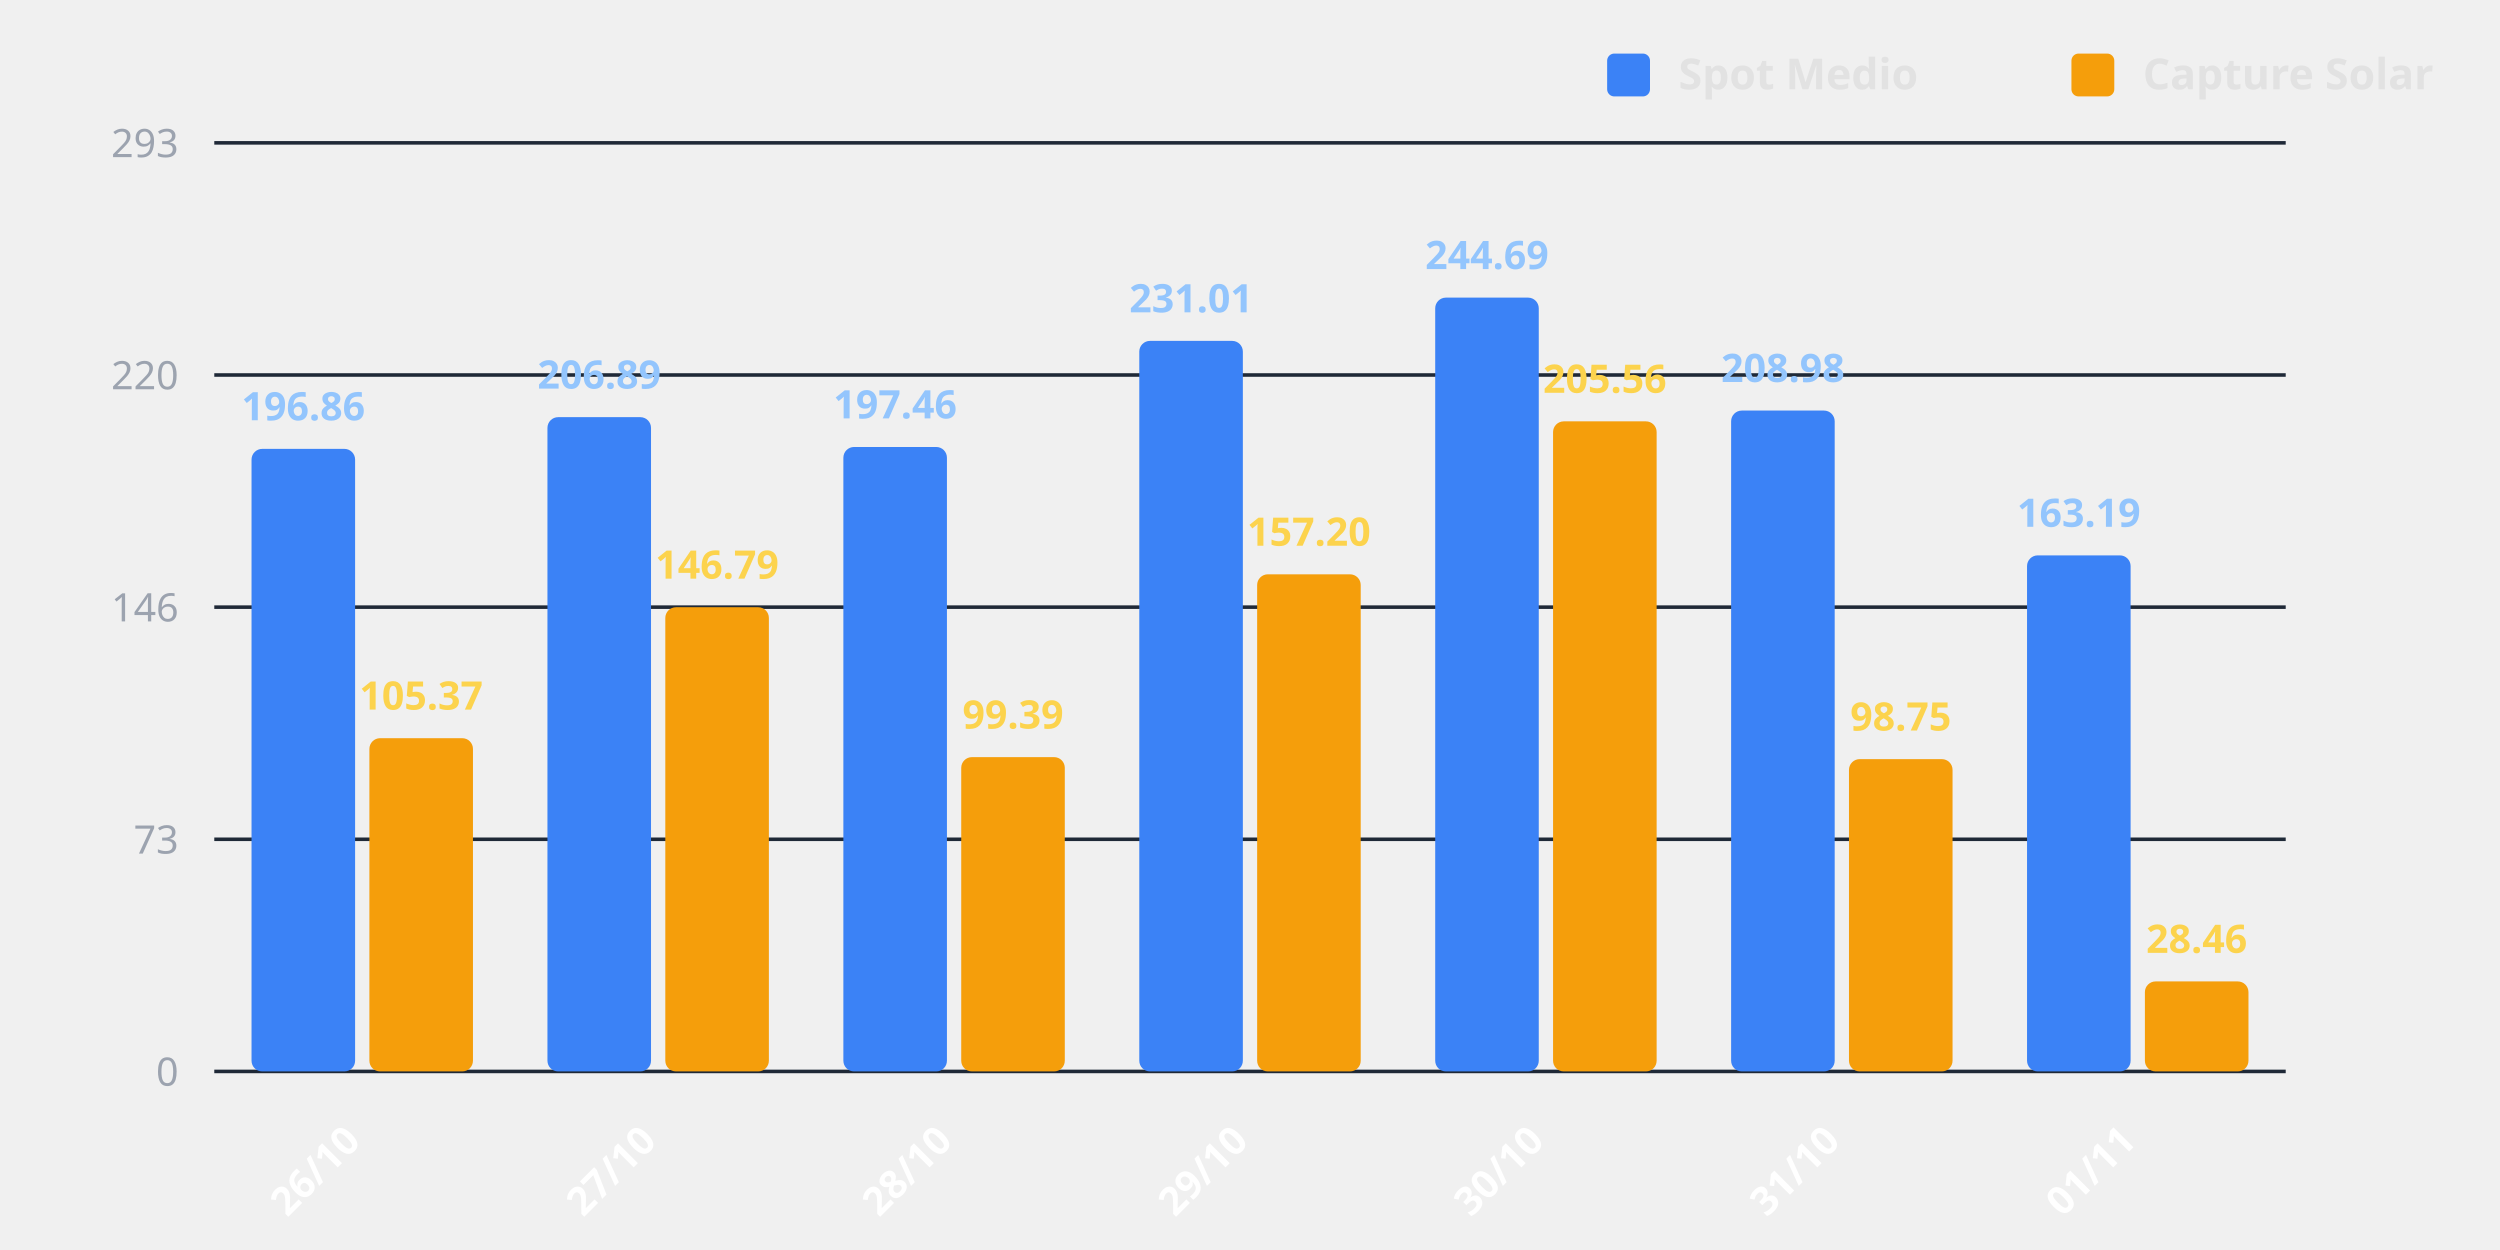
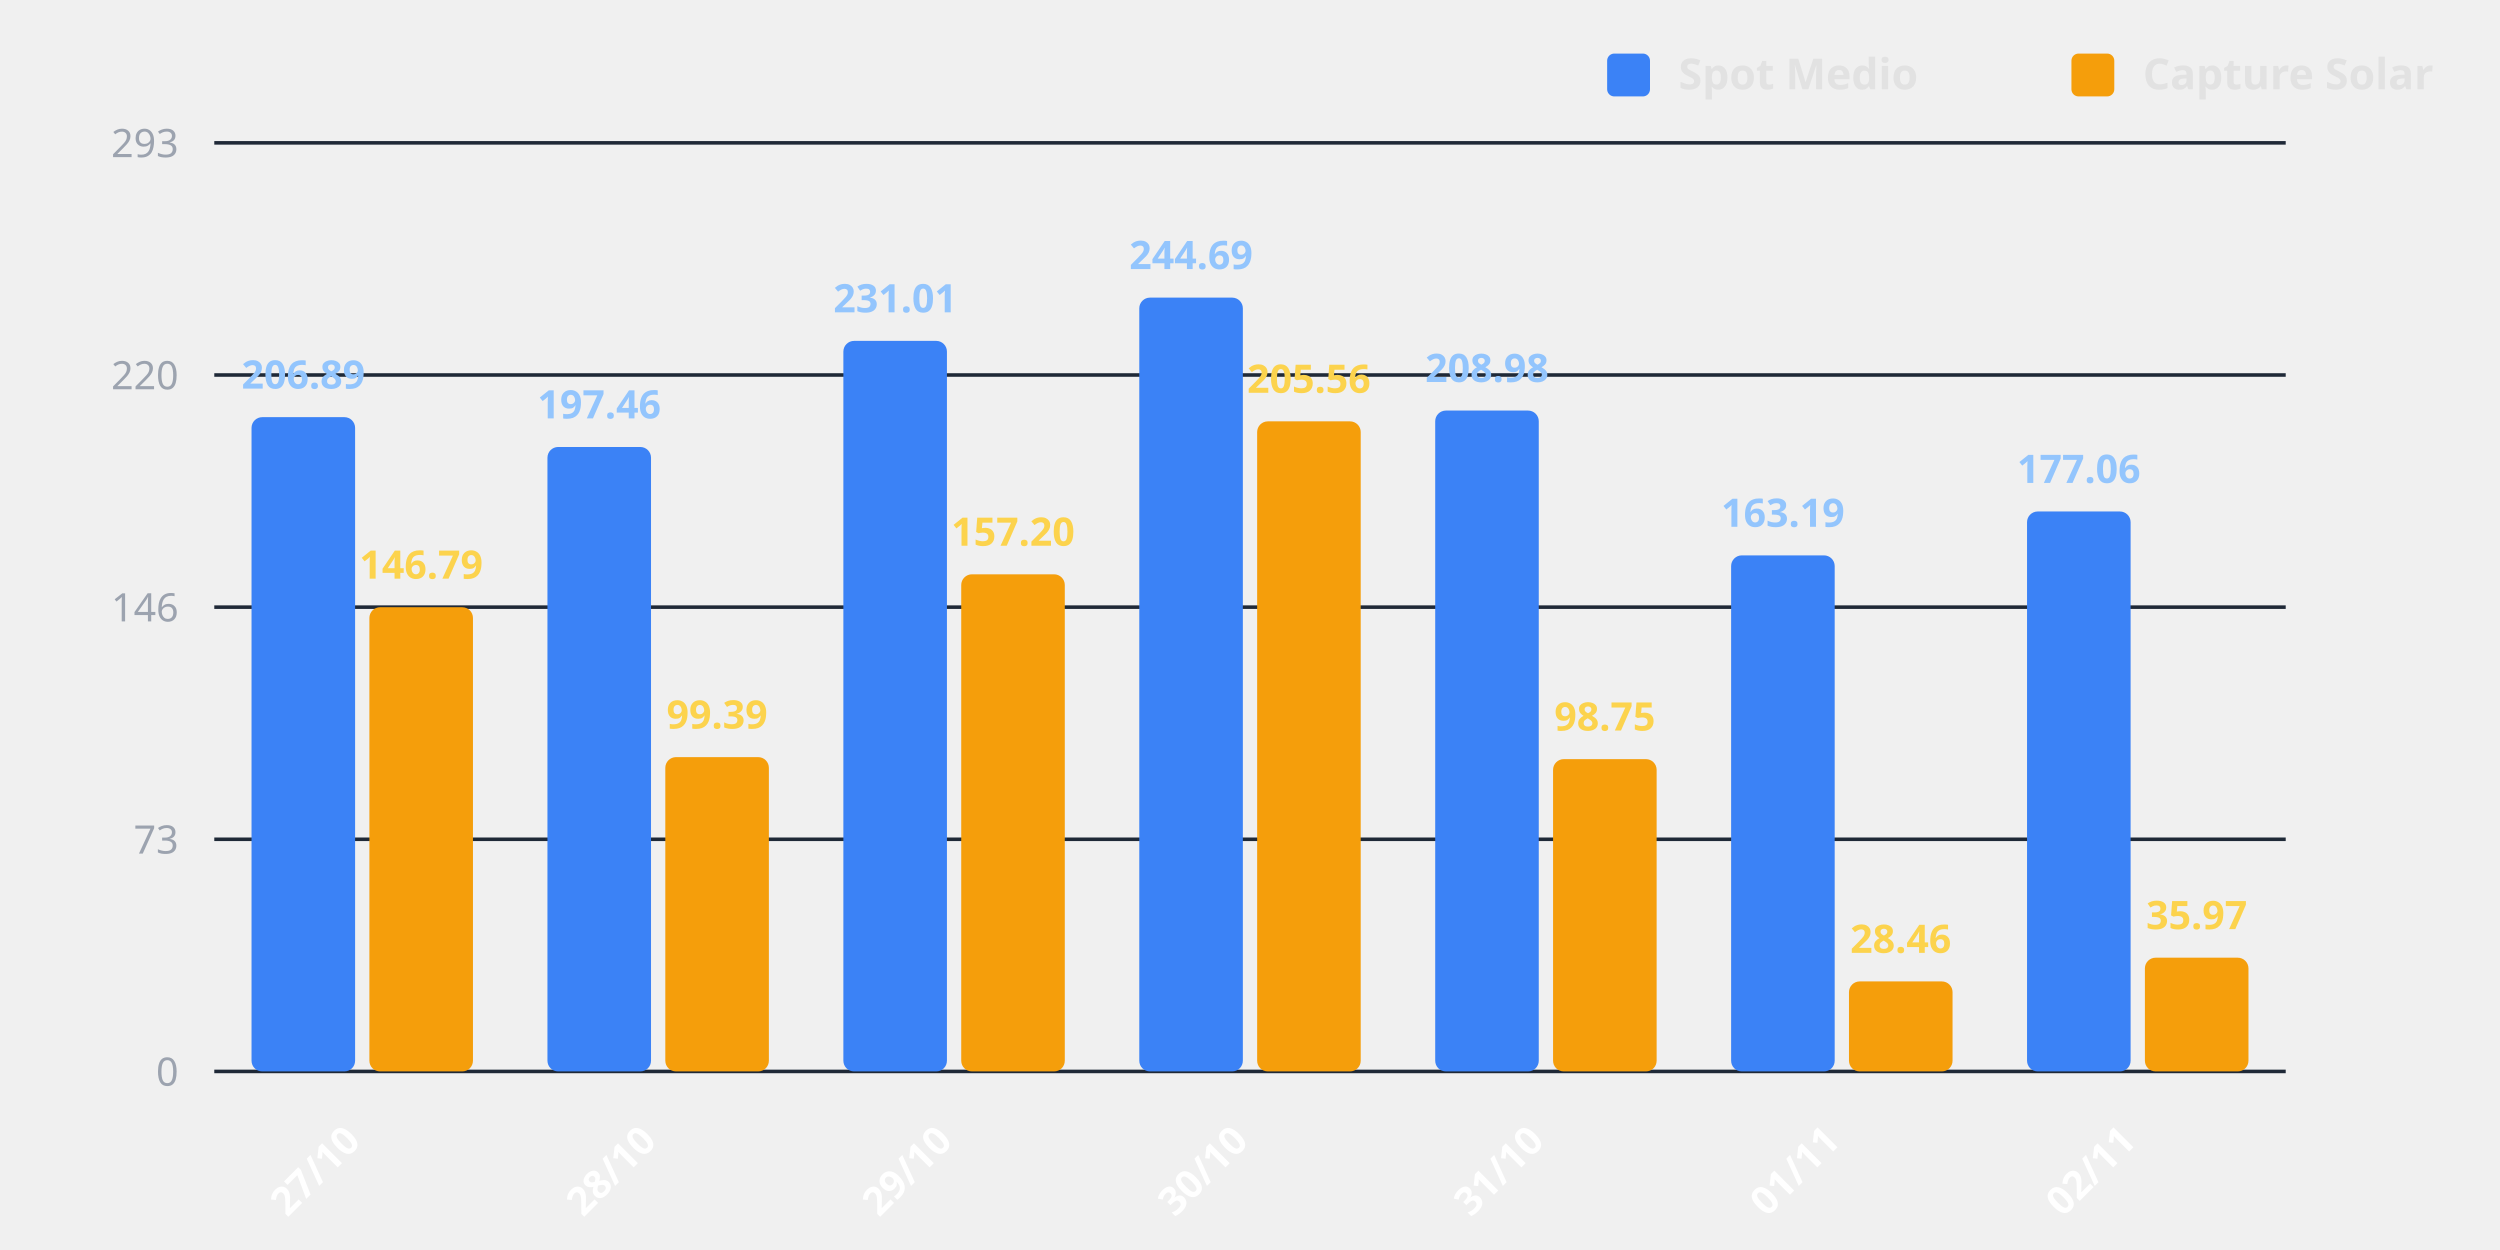
<svg xmlns="http://www.w3.org/2000/svg" viewBox="0 0 700 350" style="font-family: sans-serif; background-color: #0b0f19;">
  <rect x="450" y="15" width="12" height="12" fill="#3b82f6" rx="2" />
  <text x="470" y="25" font-size="12" fill="#e2e2e2" font-weight="bold">Spot Medio</text>
  <rect x="580" y="15" width="12" height="12" fill="#f59e0b" rx="2" />
  <text x="600" y="25" font-size="12" fill="#e2e2e2" font-weight="bold">Capture Solar</text>
  <line x1="60" y1="300.0" x2="640" y2="300.0" stroke="#1f2937" stroke-width="1" />
  <text x="50" y="304.0" text-anchor="end" font-size="11" fill="#9ca3af">0</text>
  <line x1="60" y1="235.0" x2="640" y2="235.0" stroke="#1f2937" stroke-width="1" />
  <text x="50" y="239.0" text-anchor="end" font-size="11" fill="#9ca3af">73</text>
  <line x1="60" y1="170.0" x2="640" y2="170.0" stroke="#1f2937" stroke-width="1" />
  <text x="50" y="174.0" text-anchor="end" font-size="11" fill="#9ca3af">146</text>
  <line x1="60" y1="105.0" x2="640" y2="105.0" stroke="#1f2937" stroke-width="1" />
  <text x="50" y="109.0" text-anchor="end" font-size="11" fill="#9ca3af">220</text>
  <line x1="60" y1="40.0" x2="640" y2="40.0" stroke="#1f2937" stroke-width="1" />
  <text x="50" y="44.0" text-anchor="end" font-size="11" fill="#9ca3af">293</text>
-   <text x="101.429" y="320" text-anchor="end" transform="rotate(-45, 101.4286, 320)" font-size="11" font-weight="bold" fill="#ffffff">26/10</text>
-   <rect x="70.429" y="125.684" width="29.0" height="174.316" fill="#3b82f6" rx="3" />
-   <text x="84.929" y="117.684" text-anchor="middle" font-size="11" font-weight="bold" fill="#93c5fd">196.86</text>
-   <rect x="103.429" y="206.693" width="29.0" height="93.307" fill="#f59e0b" rx="3" />
-   <text x="117.929" y="198.693" text-anchor="middle" font-size="11" font-weight="bold" fill="#fcd34d">105.37</text>
-   <text x="184.286" y="320" text-anchor="end" transform="rotate(-45, 184.2857, 320)" font-size="11" font-weight="bold" fill="#ffffff">27/10</text>
-   <rect x="153.286" y="116.804" width="29.0" height="183.196" fill="#3b82f6" rx="3" />
-   <text x="167.786" y="108.804" text-anchor="middle" font-size="11" font-weight="bold" fill="#93c5fd">206.89</text>
-   <rect x="186.286" y="170.023" width="29.0" height="129.977" fill="#f59e0b" rx="3" />
-   <text x="200.786" y="162.023" text-anchor="middle" font-size="11" font-weight="bold" fill="#fcd34d">146.79</text>
-   <text x="267.143" y="320" text-anchor="end" transform="rotate(-45, 267.1429, 320)" font-size="11" font-weight="bold" fill="#ffffff">28/10</text>
-   <rect x="236.143" y="125.154" width="29.0" height="174.846" fill="#3b82f6" rx="3" />
-   <text x="250.643" y="117.154" text-anchor="middle" font-size="11" font-weight="bold" fill="#93c5fd">197.46</text>
-   <rect x="269.143" y="211.994" width="29.0" height="88.006" fill="#f59e0b" rx="3" />
-   <text x="283.643" y="203.994" text-anchor="middle" font-size="11" font-weight="bold" fill="#fcd34d">99.39</text>
-   <text x="350.0" y="320" text-anchor="end" transform="rotate(-45, 350.0, 320)" font-size="11" font-weight="bold" fill="#ffffff">29/10</text>
-   <rect x="319.0" y="95.448" width="29.0" height="204.552" fill="#3b82f6" rx="3" />
-   <text x="333.5" y="87.448" text-anchor="middle" font-size="11" font-weight="bold" fill="#93c5fd">231.01</text>
-   <rect x="352.0" y="160.805" width="29.0" height="139.195" fill="#f59e0b" rx="3" />
-   <text x="366.5" y="152.805" text-anchor="middle" font-size="11" font-weight="bold" fill="#fcd34d">157.20</text>
-   <text x="432.857" y="320" text-anchor="end" transform="rotate(-45, 432.8571, 320)" font-size="11" font-weight="bold" fill="#ffffff">30/10</text>
-   <rect x="401.857" y="83.333" width="29.0" height="216.667" fill="#3b82f6" rx="3" />
-   <text x="416.357" y="75.333" text-anchor="middle" font-size="11" font-weight="bold" fill="#93c5fd">244.69</text>
-   <rect x="434.857" y="117.981" width="29.0" height="182.019" fill="#f59e0b" rx="3" />
-   <text x="449.357" y="109.981" text-anchor="middle" font-size="11" font-weight="bold" fill="#fcd34d">205.56</text>
-   <text x="515.714" y="320" text-anchor="end" transform="rotate(-45, 515.7143, 320)" font-size="11" font-weight="bold" fill="#ffffff">31/10</text>
-   <rect x="484.714" y="114.957" width="29.0" height="185.043" fill="#3b82f6" rx="3" />
-   <text x="499.214" y="106.957" text-anchor="middle" font-size="11" font-weight="bold" fill="#93c5fd">208.98</text>
-   <rect x="517.714" y="212.556" width="29.0" height="87.444" fill="#f59e0b" rx="3" />
-   <text x="532.214" y="204.556" text-anchor="middle" font-size="11" font-weight="bold" fill="#fcd34d">98.75</text>
-   <text x="598.571" y="320" text-anchor="end" transform="rotate(-45, 598.5714, 320)" font-size="11" font-weight="bold" fill="#ffffff">01/11</text>
-   <rect x="567.571" y="155.503" width="29.0" height="144.497" fill="#3b82f6" rx="3" />
-   <text x="582.071" y="147.503" text-anchor="middle" font-size="11" font-weight="bold" fill="#93c5fd">163.19</text>
-   <rect x="600.571" y="274.798" width="29.0" height="25.202" fill="#f59e0b" rx="3" />
-   <text x="615.071" y="266.798" text-anchor="middle" font-size="11" font-weight="bold" fill="#fcd34d">28.46</text>
+   <text x="101.429" y="320" text-anchor="end" transform="rotate(-45, 101.4286, 320)" font-size="11" font-weight="bold" fill="#ffffff">27/10</text>
+   <rect x="70.429" y="116.804" width="29.0" height="183.196" fill="#3b82f6" rx="3" />
+   <text x="84.929" y="108.804" text-anchor="middle" font-size="11" font-weight="bold" fill="#93c5fd">206.89</text>
+   <rect x="103.429" y="170.023" width="29.0" height="129.977" fill="#f59e0b" rx="3" />
+   <text x="117.929" y="162.023" text-anchor="middle" font-size="11" font-weight="bold" fill="#fcd34d">146.79</text>
+   <text x="184.286" y="320" text-anchor="end" transform="rotate(-45, 184.2857, 320)" font-size="11" font-weight="bold" fill="#ffffff">28/10</text>
+   <rect x="153.286" y="125.154" width="29.0" height="174.846" fill="#3b82f6" rx="3" />
+   <text x="167.786" y="117.154" text-anchor="middle" font-size="11" font-weight="bold" fill="#93c5fd">197.46</text>
+   <rect x="186.286" y="211.994" width="29.0" height="88.006" fill="#f59e0b" rx="3" />
+   <text x="200.786" y="203.994" text-anchor="middle" font-size="11" font-weight="bold" fill="#fcd34d">99.39</text>
+   <text x="267.143" y="320" text-anchor="end" transform="rotate(-45, 267.1429, 320)" font-size="11" font-weight="bold" fill="#ffffff">29/10</text>
+   <rect x="236.143" y="95.448" width="29.0" height="204.552" fill="#3b82f6" rx="3" />
+   <text x="250.643" y="87.448" text-anchor="middle" font-size="11" font-weight="bold" fill="#93c5fd">231.01</text>
+   <rect x="269.143" y="160.805" width="29.0" height="139.195" fill="#f59e0b" rx="3" />
+   <text x="283.643" y="152.805" text-anchor="middle" font-size="11" font-weight="bold" fill="#fcd34d">157.20</text>
+   <text x="350.0" y="320" text-anchor="end" transform="rotate(-45, 350.0, 320)" font-size="11" font-weight="bold" fill="#ffffff">30/10</text>
+   <rect x="319.0" y="83.333" width="29.0" height="216.667" fill="#3b82f6" rx="3" />
+   <text x="333.5" y="75.333" text-anchor="middle" font-size="11" font-weight="bold" fill="#93c5fd">244.69</text>
+   <rect x="352.0" y="117.981" width="29.0" height="182.019" fill="#f59e0b" rx="3" />
+   <text x="366.5" y="109.981" text-anchor="middle" font-size="11" font-weight="bold" fill="#fcd34d">205.56</text>
+   <text x="432.857" y="320" text-anchor="end" transform="rotate(-45, 432.8571, 320)" font-size="11" font-weight="bold" fill="#ffffff">31/10</text>
+   <rect x="401.857" y="114.957" width="29.0" height="185.043" fill="#3b82f6" rx="3" />
+   <text x="416.357" y="106.957" text-anchor="middle" font-size="11" font-weight="bold" fill="#93c5fd">208.98</text>
+   <rect x="434.857" y="212.556" width="29.0" height="87.444" fill="#f59e0b" rx="3" />
+   <text x="449.357" y="204.556" text-anchor="middle" font-size="11" font-weight="bold" fill="#fcd34d">98.75</text>
+   <text x="515.714" y="320" text-anchor="end" transform="rotate(-45, 515.7143, 320)" font-size="11" font-weight="bold" fill="#ffffff">01/11</text>
+   <rect x="484.714" y="155.503" width="29.0" height="144.497" fill="#3b82f6" rx="3" />
+   <text x="499.214" y="147.503" text-anchor="middle" font-size="11" font-weight="bold" fill="#93c5fd">163.19</text>
+   <rect x="517.714" y="274.798" width="29.0" height="25.202" fill="#f59e0b" rx="3" />
+   <text x="532.214" y="266.798" text-anchor="middle" font-size="11" font-weight="bold" fill="#fcd34d">28.46</text>
+   <text x="598.571" y="320" text-anchor="end" transform="rotate(-45, 598.5714, 320)" font-size="11" font-weight="bold" fill="#ffffff">02/11</text>
+   <rect x="567.571" y="143.215" width="29.0" height="156.785" fill="#3b82f6" rx="3" />
+   <text x="582.071" y="135.215" text-anchor="middle" font-size="11" font-weight="bold" fill="#93c5fd">177.06</text>
+   <rect x="600.571" y="268.153" width="29.0" height="31.847" fill="#f59e0b" rx="3" />
+   <text x="615.071" y="260.153" text-anchor="middle" font-size="11" font-weight="bold" fill="#fcd34d">35.97</text>
</svg>
